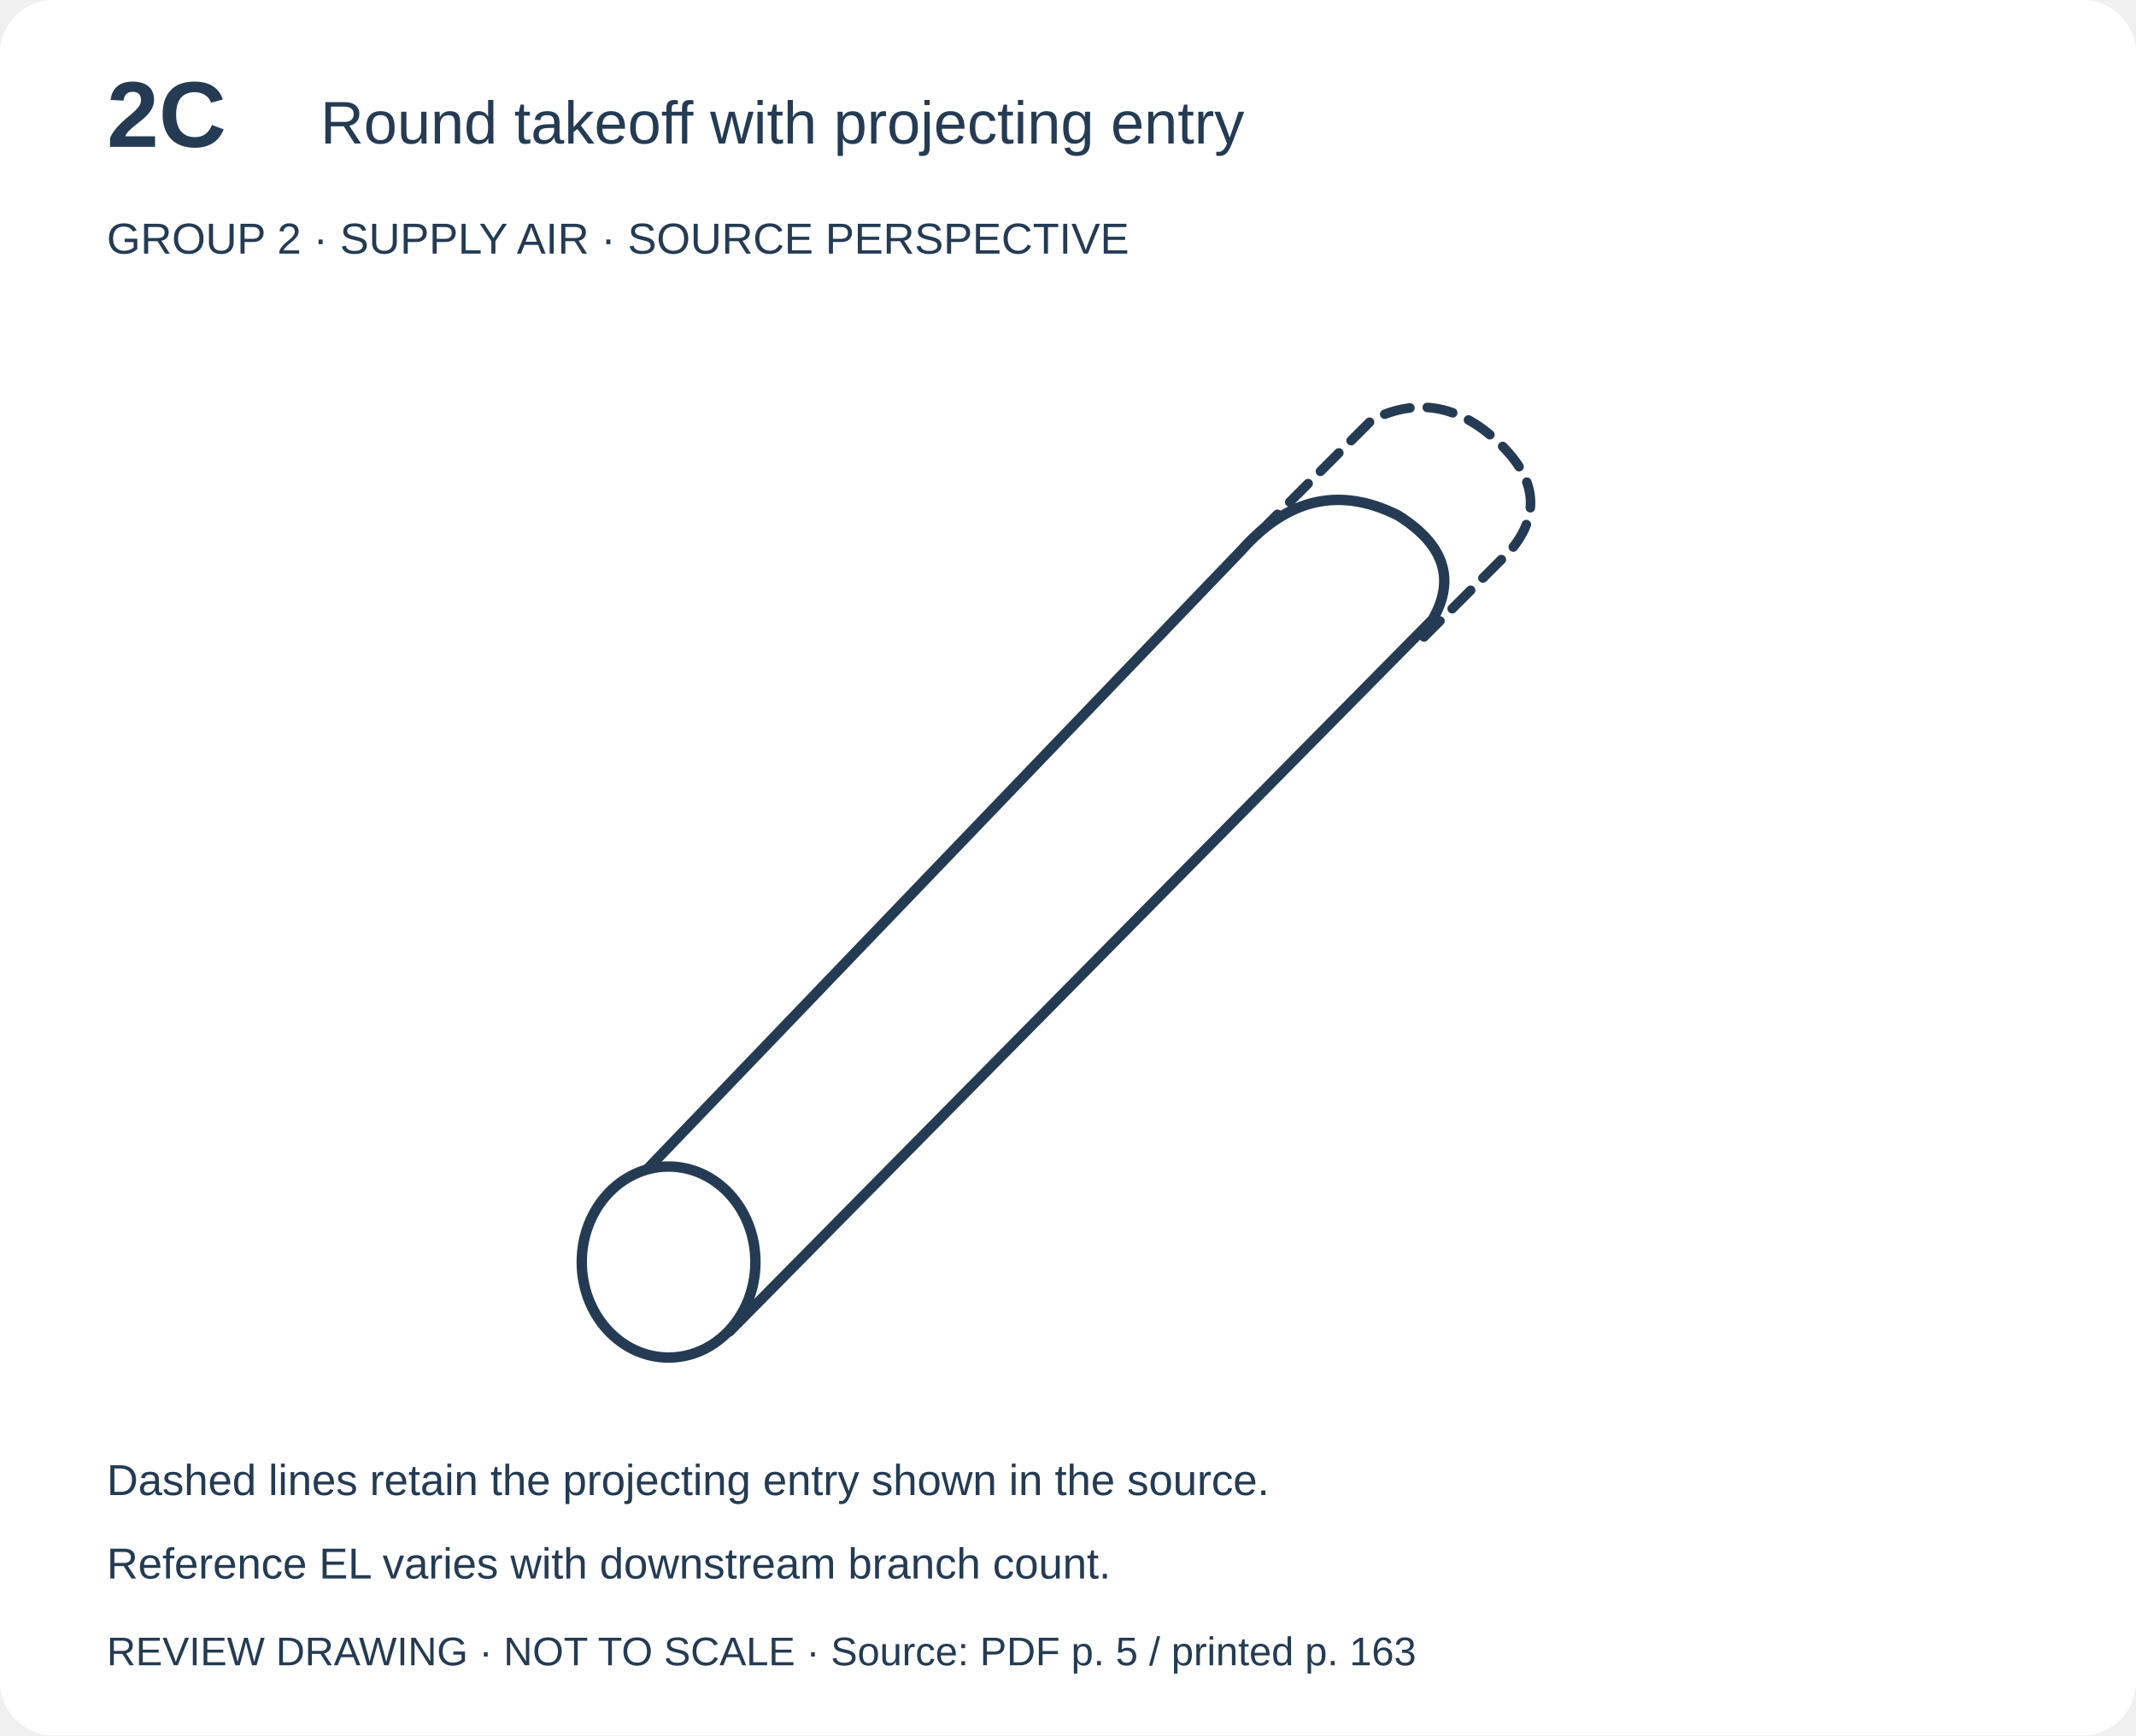
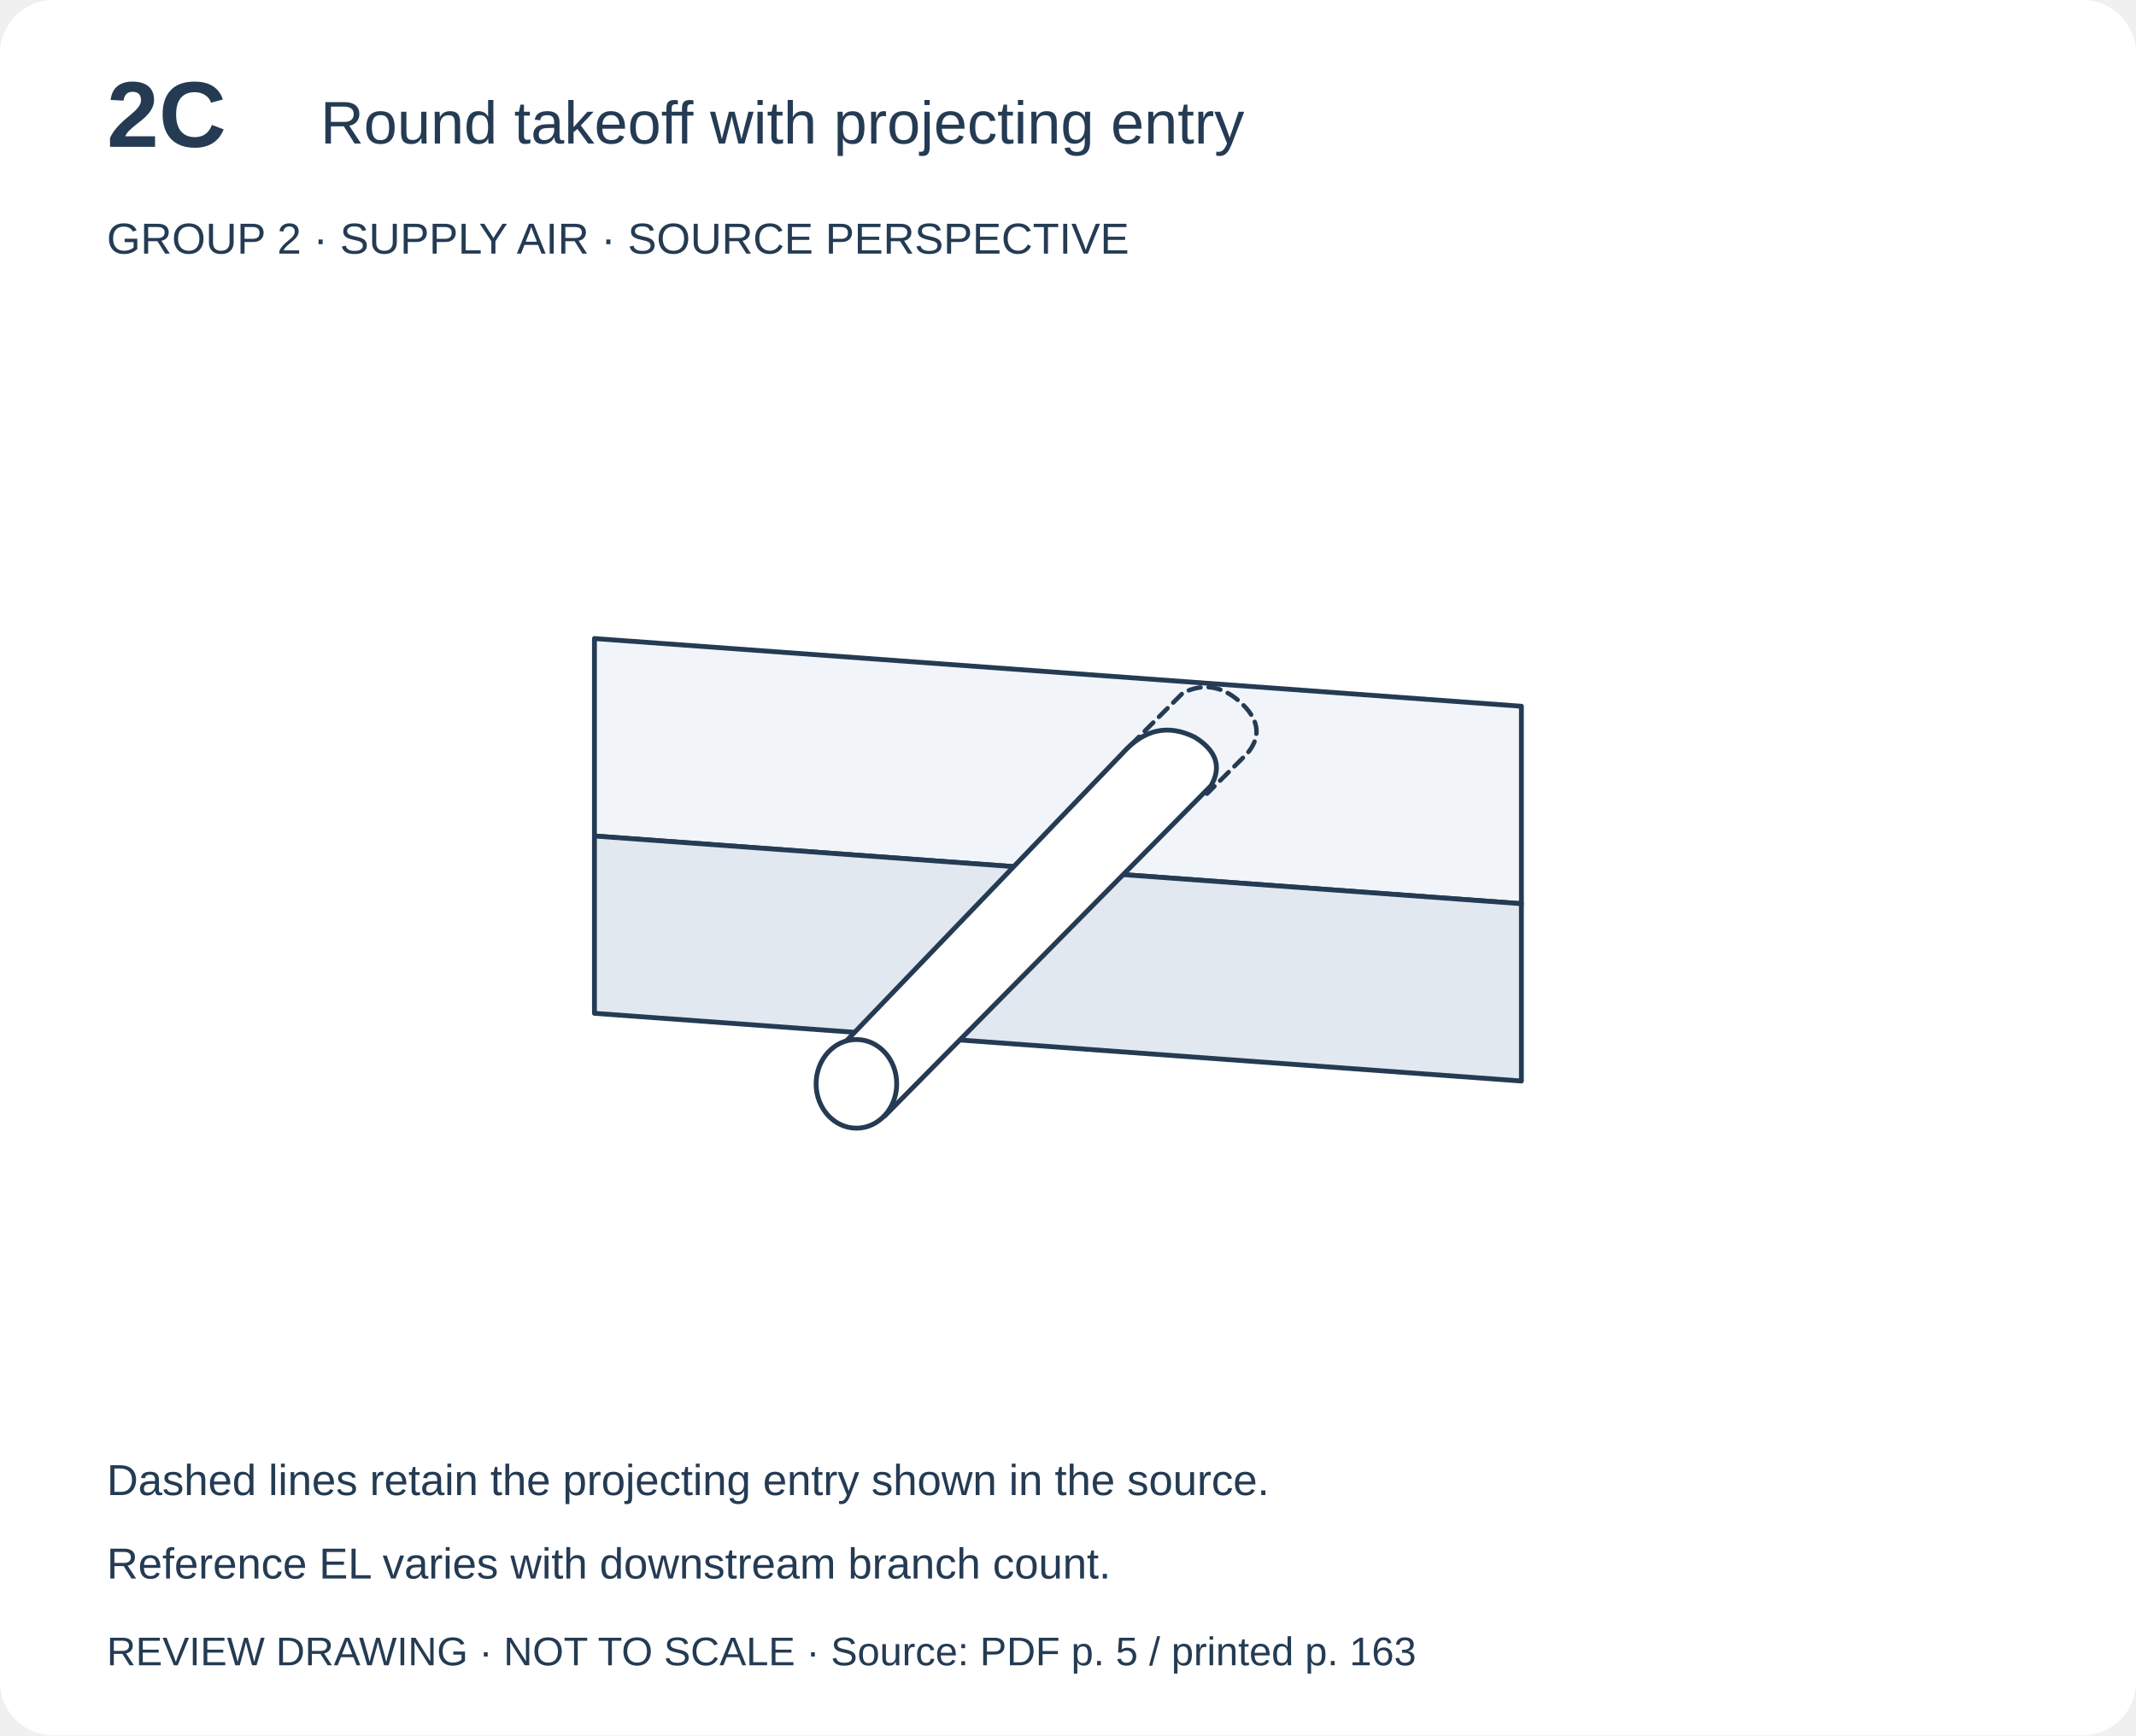
<svg xmlns="http://www.w3.org/2000/svg" width="640" height="520" viewBox="0 0 640 520" role="img" aria-labelledby="title desc">
  <style>text{font-family:Arial,sans-serif;fill:#243b53}path,ellipse{stroke-linecap:round;stroke-linejoin:round}</style>
  <rect width="640" height="520" rx="16" fill="white" />
  <text x="32" y="44" font-size="28" font-weight="700">2C</text>
  <text x="96" y="43" font-size="18">Round takeoff with projecting entry</text>
  <text x="32" y="76" font-size="13">GROUP 2 · SUPPLY AIR · SOURCE PERSPECTIVE</text>
-   <g transform="translate(153.4959 105) scale(2.601626) translate(-232 -317)" fill="none" stroke="#243b53" stroke-width="1.2">
+   <g transform="translate(190.1887 105) scale(1.207547) translate(-195 -240)" fill="none" stroke="#243b53" stroke-width="1.2">
+     <path d="M185 311.50L415 328.30L415 377.30L185 360.50Z" fill="#f1f5f9" />
+     <path d="M185 360.50L415 377.30V421.30L185 404.50Z" fill="#e2e8f0" />
    <path d="M318 338L331 325Q339 321 346 328Q352 334 347 340L337 350" stroke-dasharray="3 2" stroke-width="1.1" />
    <path d="M244 415L316 340Q324 331 334 336Q342 341 338 348L257 430Z" fill="white" />
    <ellipse cx="250" cy="422" rx="10" ry="11" fill="white" />
  </g>
  <text x="32" y="448" font-size="13">Dashed lines retain the projecting entry shown in the source.</text>
  <text x="32" y="473" font-size="13">Reference EL varies with downstream branch count.</text>
  <text x="32" y="499" font-size="12">REVIEW DRAWING · NOT TO SCALE · Source: PDF p. 5 / printed p. 163</text>
</svg>
